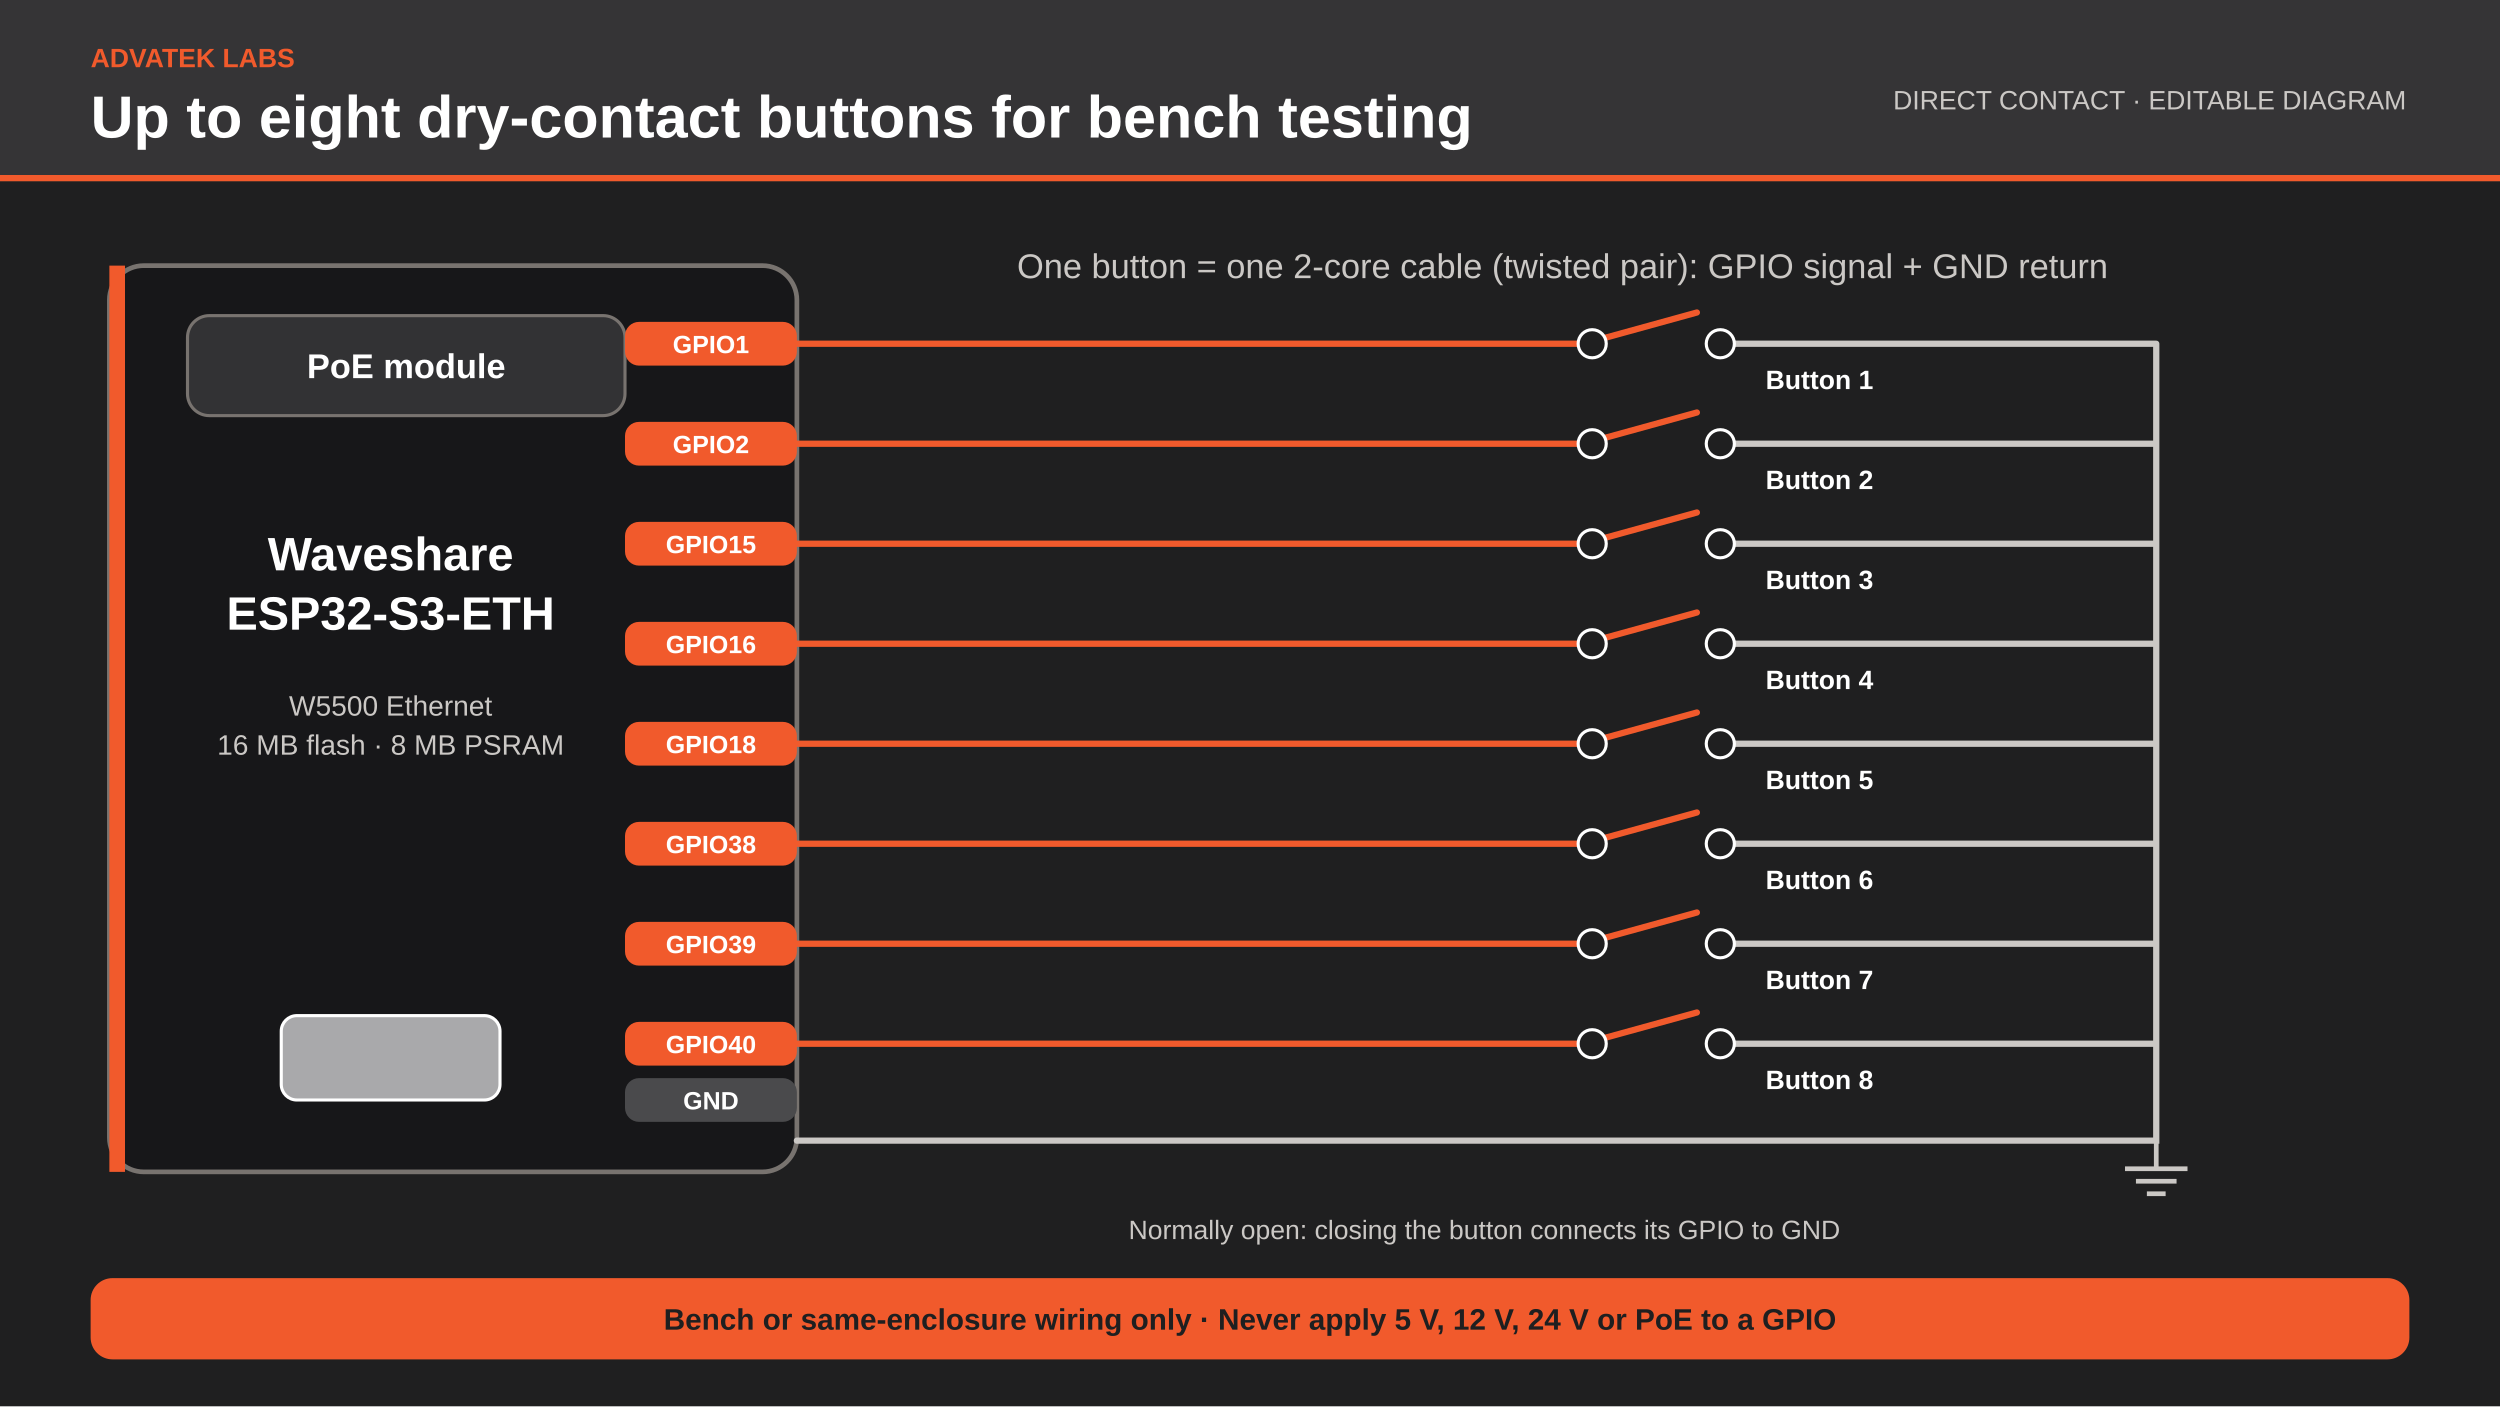
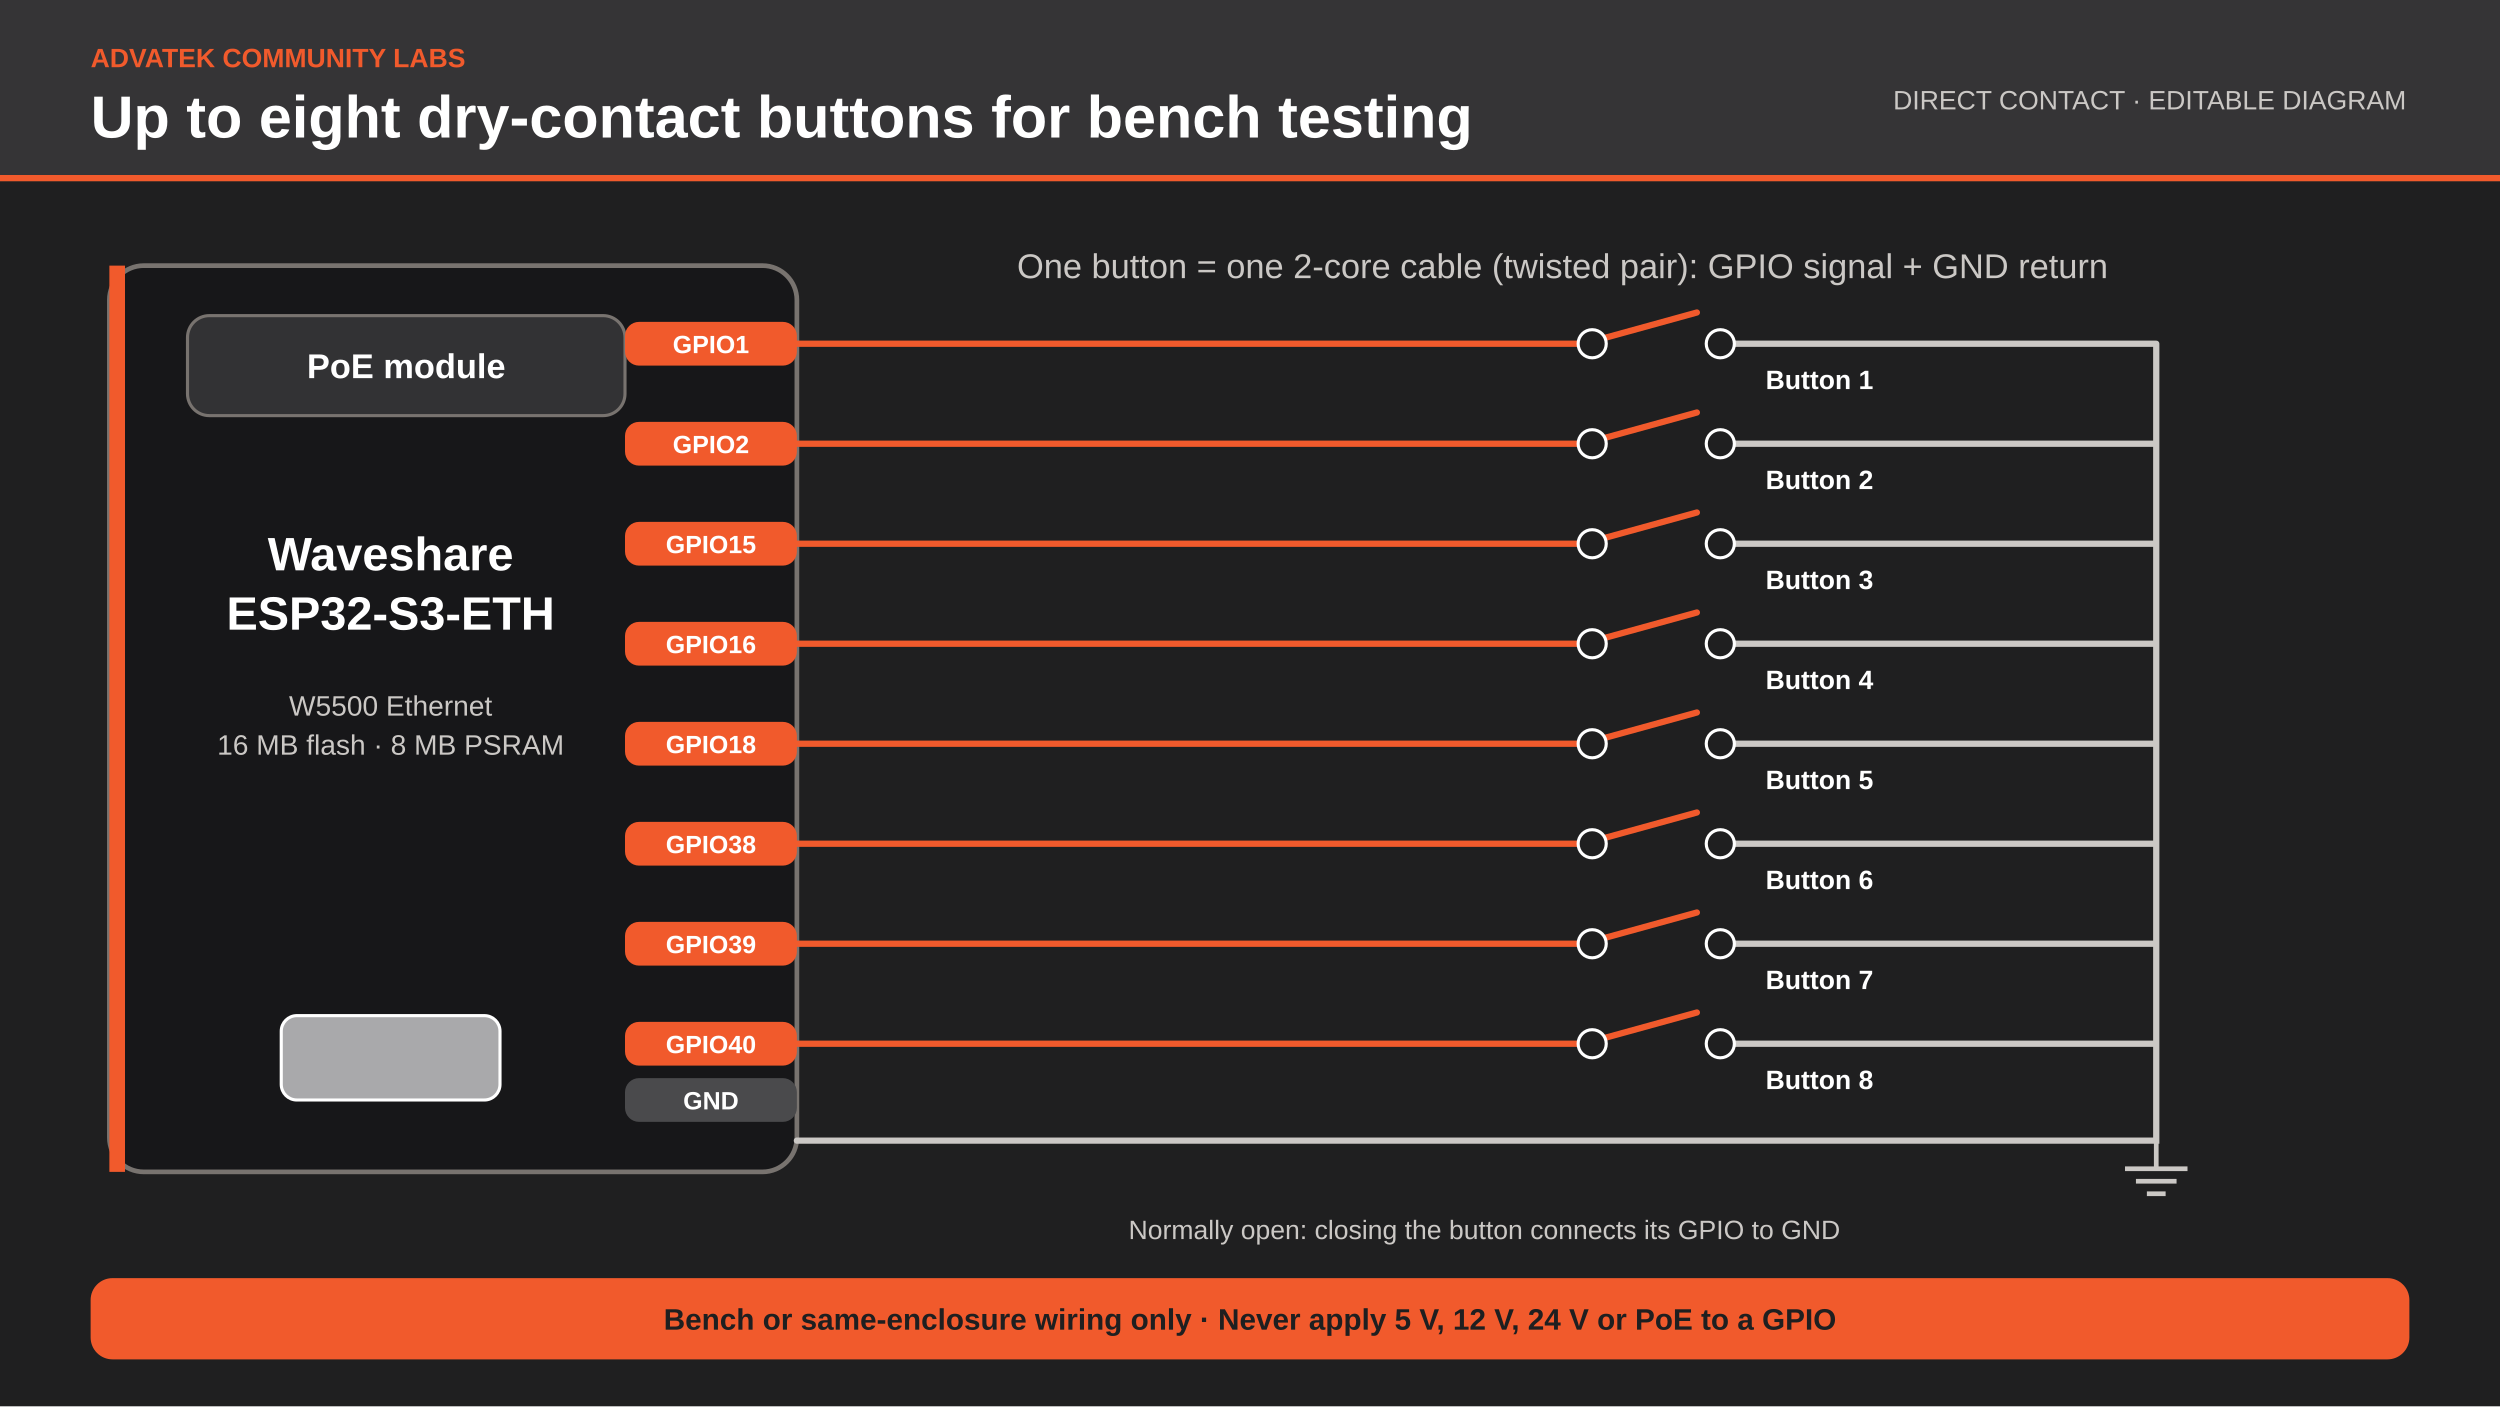
<svg xmlns="http://www.w3.org/2000/svg" width="1600" height="900" viewBox="0 0 1600 900" role="img">
  <rect width="1600" height="900" fill="#1F1F20" />
  <rect width="1600" height="116" fill="#353436" />
  <rect y="112" width="1600" height="4" fill="#F15A2C" />
-   <text x="58" y="43" font-family="Arial, Helvetica, sans-serif" font-size="17" font-weight="700" fill="#F15A2C">ADVATEK LABS</text>
+   <text x="58" y="43" font-family="Arial, Helvetica, sans-serif" font-size="17" font-weight="700" fill="#F15A2C">ADVATEK COMMUNITY LABS</text>
  <text x="58" y="88" font-family="Arial, Helvetica, sans-serif" font-size="38" font-weight="700" fill="#FFFFFF">Up to eight dry-contact buttons for bench testing</text>
  <text x="1540" y="70" text-anchor="end" font-family="Arial, Helvetica, sans-serif" font-size="17" fill="#CBC8C5">DIRECT CONTACT · EDITABLE DIAGRAM</text>
  <text x="1000" y="178" text-anchor="middle" font-family="Arial, Helvetica, sans-serif" font-size="22" fill="#CBC8C5">One button = one 2-core cable (twisted pair): GPIO signal + GND return</text>
  <rect x="70" y="170" width="440" height="580" rx="22" fill="#171719" stroke="#78736F" stroke-width="3" />
  <rect x="70" y="170" width="10" height="580" fill="#F15A2C" />
  <rect x="120" y="202" width="280" height="64" rx="14" fill="#323234" stroke="#78736F" stroke-width="2" />
  <text x="260" y="242" text-anchor="middle" font-family="Arial, Helvetica, sans-serif" font-size="22" font-weight="700" fill="#FFFFFF">PoE module</text>
  <text x="250" y="365" text-anchor="middle" font-family="Arial, Helvetica, sans-serif" font-size="30" font-weight="700" fill="#FFFFFF">Waveshare<tspan x="250" dy="38">ESP32-S3-ETH</tspan>
  </text>
  <text x="250" y="458" text-anchor="middle" font-family="Arial, Helvetica, sans-serif" font-size="18" fill="#CBC8C5">W5500 Ethernet<tspan x="250" dy="25">16 MB flash · 8 MB PSRAM</tspan>
  </text>
  <rect x="180" y="650" width="140" height="54" rx="10" fill="#A9A9AB" stroke="#FFFFFF" stroke-width="2" />
  <g font-family="Arial, Helvetica, sans-serif">
    <g fill="none" stroke-linecap="round">
      <path d="M510 220 H1010 M1028 216 L1086 200" stroke="#F15A2C" stroke-width="4" />
      <path d="M510 284 H1010 M1028 280 L1086 264" stroke="#F15A2C" stroke-width="4" />
      <path d="M510 348 H1010 M1028 344 L1086 328" stroke="#F15A2C" stroke-width="4" />
      <path d="M510 412 H1010 M1028 408 L1086 392" stroke="#F15A2C" stroke-width="4" />
      <path d="M510 476 H1010 M1028 472 L1086 456" stroke="#F15A2C" stroke-width="4" />
      <path d="M510 540 H1010 M1028 536 L1086 520" stroke="#F15A2C" stroke-width="4" />
      <path d="M510 604 H1010 M1028 600 L1086 584" stroke="#F15A2C" stroke-width="4" />
      <path d="M510 668 H1010 M1028 664 L1086 648" stroke="#F15A2C" stroke-width="4" />
      <path d="M1110 220 H1380 M1110 284 H1380 M1110 348 H1380 M1110 412 H1380 M1110 476 H1380 M1110 540 H1380 M1110 604 H1380 M1110 668 H1380 M1380 220 V730 H510" stroke="#CBC8C5" stroke-width="4" />
    </g>
    <g fill="#1F1F20" stroke="#FFFFFF" stroke-width="2">
      <circle cx="1019" cy="220" r="9" />
      <circle cx="1101" cy="220" r="9" />
      <circle cx="1019" cy="284" r="9" />
      <circle cx="1101" cy="284" r="9" />
      <circle cx="1019" cy="348" r="9" />
      <circle cx="1101" cy="348" r="9" />
      <circle cx="1019" cy="412" r="9" />
      <circle cx="1101" cy="412" r="9" />
      <circle cx="1019" cy="476" r="9" />
      <circle cx="1101" cy="476" r="9" />
      <circle cx="1019" cy="540" r="9" />
      <circle cx="1101" cy="540" r="9" />
      <circle cx="1019" cy="604" r="9" />
      <circle cx="1101" cy="604" r="9" />
      <circle cx="1019" cy="668" r="9" />
      <circle cx="1101" cy="668" r="9" />
    </g>
    <g fill="#F15A2C">
      <rect x="400" y="206" width="110" height="28" rx="9" />
      <rect x="400" y="270" width="110" height="28" rx="9" />
      <rect x="400" y="334" width="110" height="28" rx="9" />
      <rect x="400" y="398" width="110" height="28" rx="9" />
      <rect x="400" y="462" width="110" height="28" rx="9" />
      <rect x="400" y="526" width="110" height="28" rx="9" />
      <rect x="400" y="590" width="110" height="28" rx="9" />
      <rect x="400" y="654" width="110" height="28" rx="9" />
    </g>
    <g fill="#FFFFFF" font-size="16" font-weight="700" text-anchor="middle">
      <text x="455" y="226">GPIO1</text>
      <text x="455" y="290">GPIO2</text>
      <text x="455" y="354">GPIO15</text>
      <text x="455" y="418">GPIO16</text>
      <text x="455" y="482">GPIO18</text>
      <text x="455" y="546">GPIO38</text>
      <text x="455" y="610">GPIO39</text>
      <text x="455" y="674">GPIO40</text>
    </g>
    <g fill="#FFFFFF" font-size="17" font-weight="700">
      <text x="1130" y="249">Button 1</text>
      <text x="1130" y="313">Button 2</text>
      <text x="1130" y="377">Button 3</text>
      <text x="1130" y="441">Button 4</text>
      <text x="1130" y="505">Button 5</text>
      <text x="1130" y="569">Button 6</text>
      <text x="1130" y="633">Button 7</text>
      <text x="1130" y="697">Button 8</text>
    </g>
    <rect x="400" y="690" width="110" height="28" rx="9" fill="#4A4A4C" />
    <text x="455" y="710" text-anchor="middle" font-size="16" font-weight="700" fill="#FFFFFF">GND</text>
    <text x="950" y="793" text-anchor="middle" font-size="17" fill="#CBC8C5">Normally open: closing the button connects its GPIO to GND</text>
  </g>
  <path d="M1380 730 V748 M1360 748 H1400 M1367 756 H1393 M1374 764 H1386" stroke="#CBC8C5" stroke-width="3" />
  <rect x="58" y="818" width="1484" height="52" rx="14" fill="#F15A2C" />
  <text x="800" y="851" text-anchor="middle" font-family="Arial, Helvetica, sans-serif" font-size="19" font-weight="700" fill="#1F1F20">Bench or same-enclosure wiring only · Never apply 5 V, 12 V, 24 V or PoE to a GPIO</text>
</svg>
